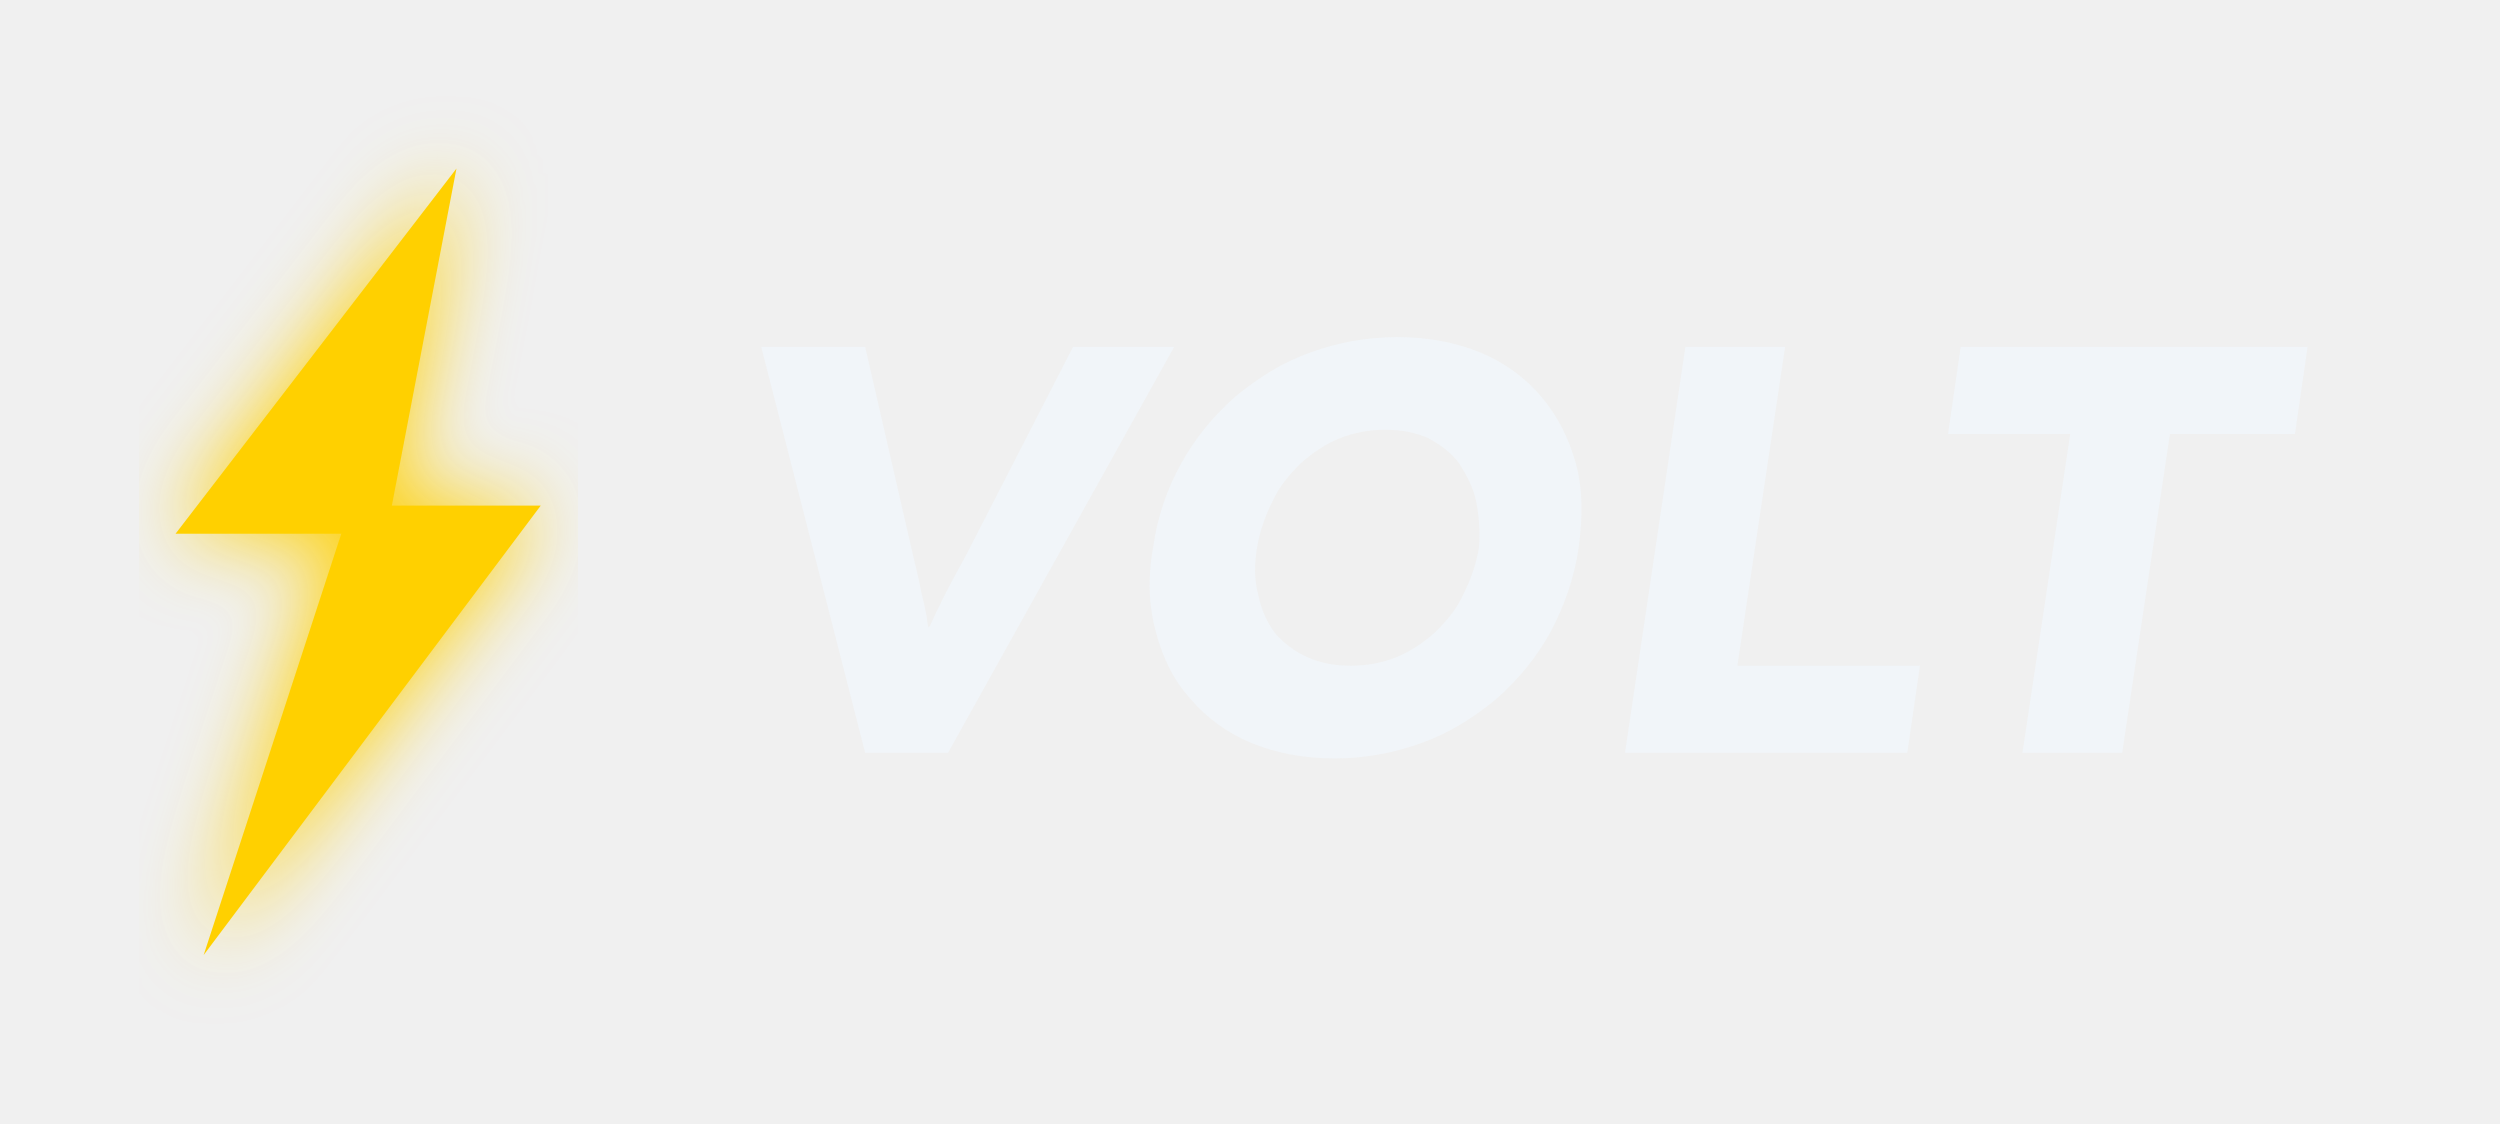
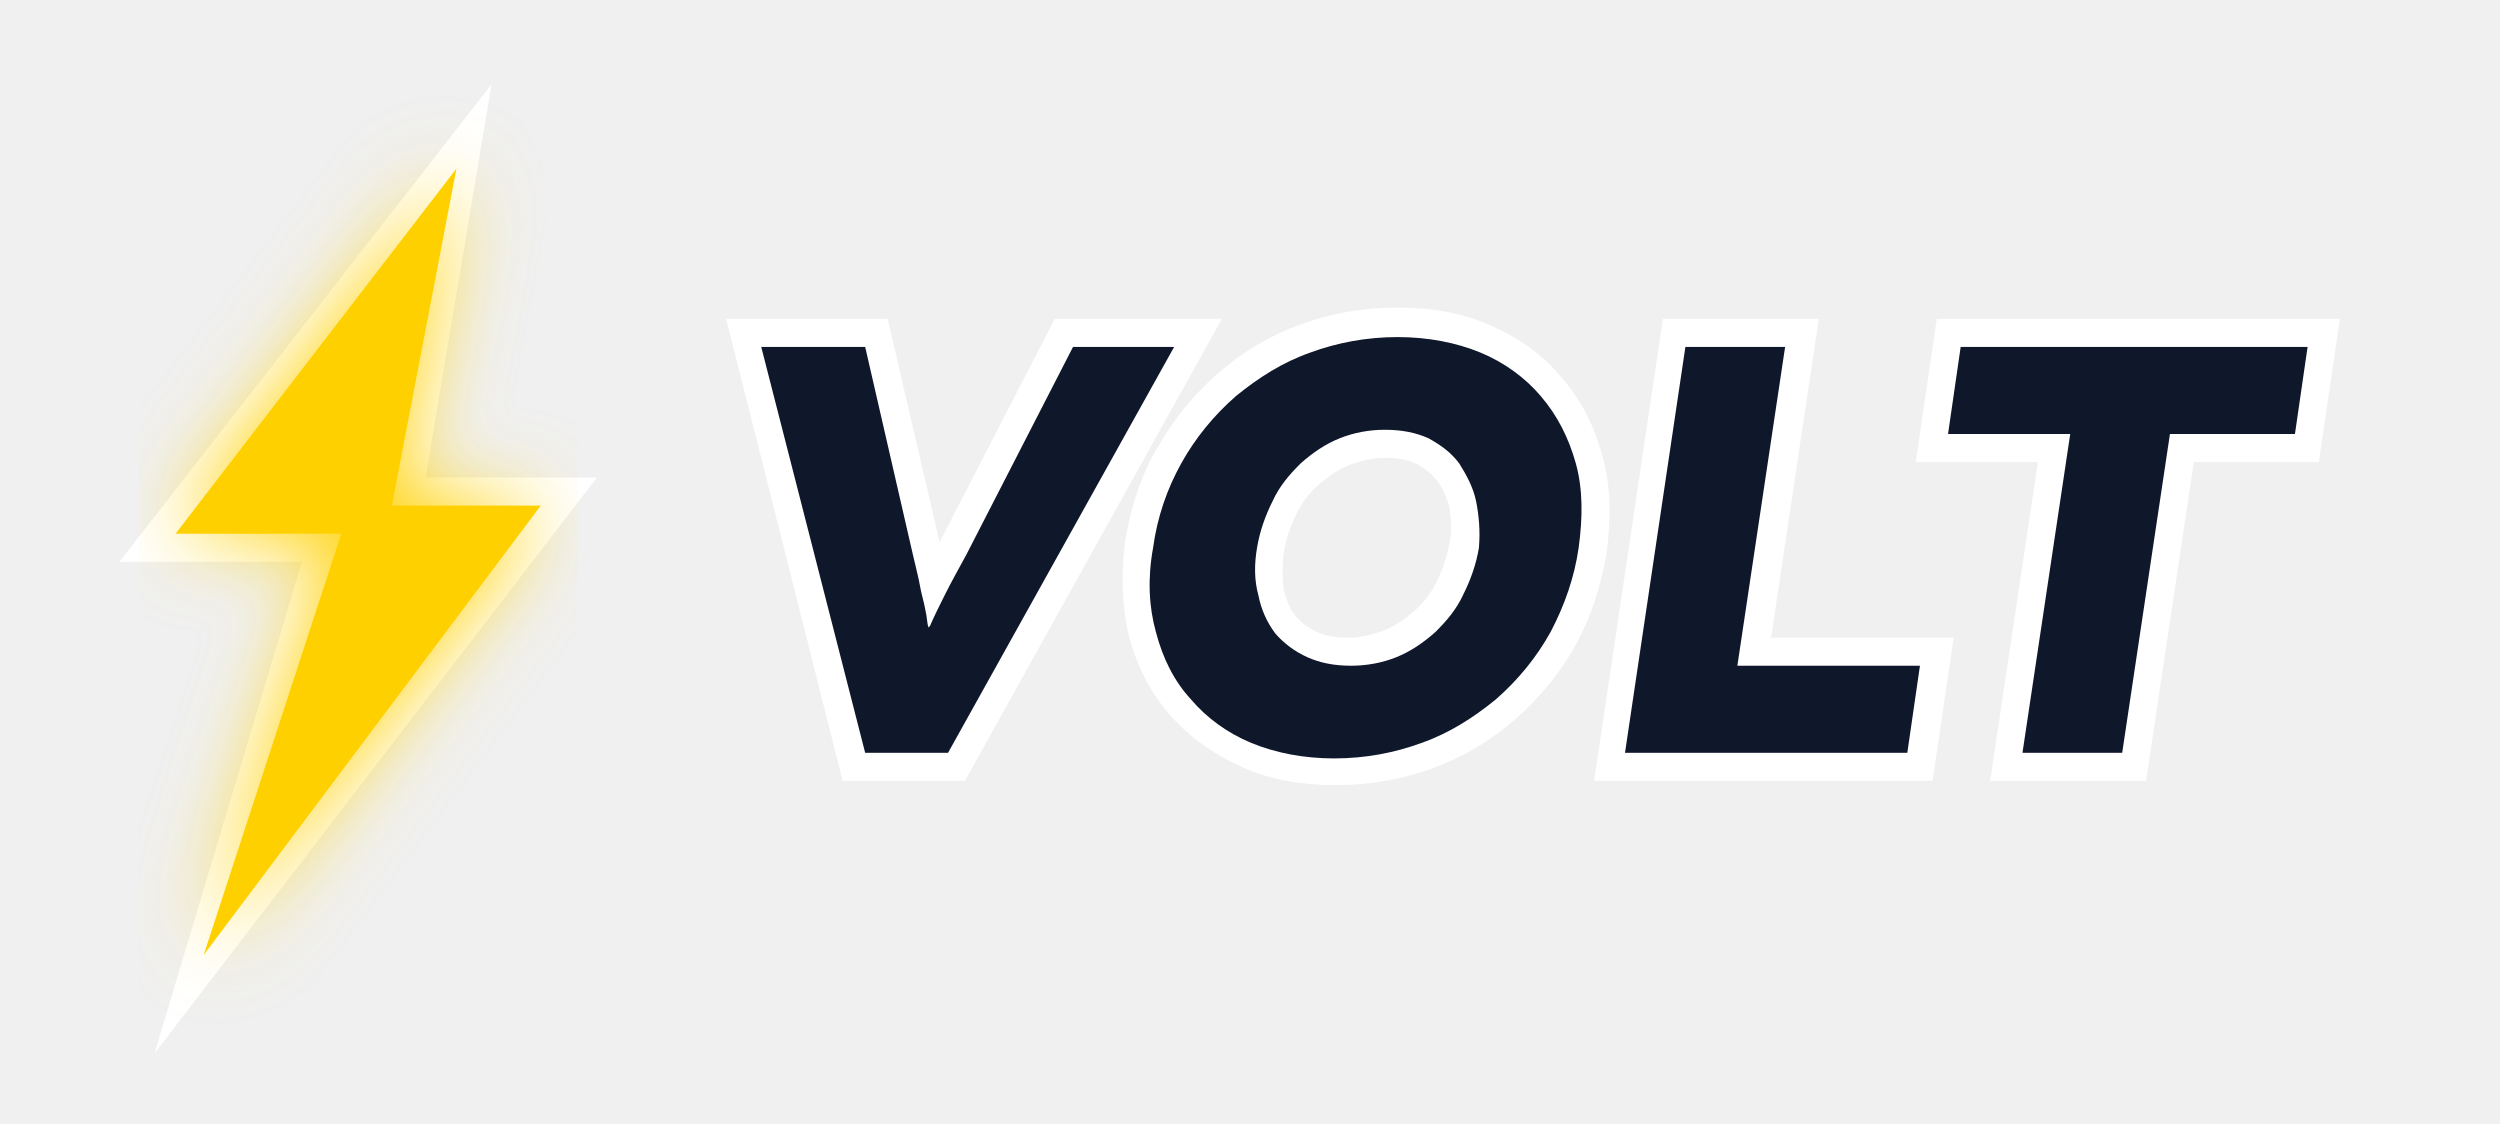
<svg xmlns="http://www.w3.org/2000/svg" viewBox="0 0 178 80">
  <filter id="volt-glow">
    <feGaussianBlur in="dilated" result="blurred" stdDeviation="3" />
    <feMerge>
      <feMergeNode in="blurred" />
      <feMergeNode in="SourceGraphic" />
    </feMerge>
  </filter>
+   <path fill="white" d="M11,75l10.5-35H8.5L35,6l-4.7,28h12.2L11,75z" />
  <polygon filter="url(#volt-glow)" fill="#ffd001" points="38.5,36 27.9,36 32.5,12 12.5,38 24.3,38 14.5,68" />
-   <path fill="#f1f5f9" d="M83.6,24.7L67.5,53.6h-5.9l-7.4-28.9h7.4l3.4,14.8c0.2,0.9,0.4,1.6,0.5,2.2c0.1,0.6,0.3,1.2,0.4,1.8 c0.1,0.4,0.1,0.8,0.2,1.2c0,0,0-0.1,0.1-0.1c0.3-0.7,0.7-1.5,1.1-2.3c0.4-0.8,0.9-1.7,1.5-2.8l7.6-14.8H83.6z M112.2,33 c0.5,1.8,0.5,3.8,0.2,6c-0.3,2.1-1,4.1-2,6c-1,1.8-2.3,3.4-3.9,4.8c-1.6,1.3-3.3,2.4-5.3,3.1c-1.9,0.7-4,1.1-6.2,1.1 c-2.2,0-4.2-0.4-5.9-1.1c-1.7-0.7-3.2-1.8-4.3-3.1c-1.2-1.3-2-2.9-2.5-4.8c-0.5-1.8-0.6-3.8-0.2-6c0.3-2.2,1-4.2,2-6 c1-1.8,2.3-3.4,3.9-4.8c1.6-1.3,3.3-2.4,5.3-3.1c1.9-0.7,4-1.1,6.2-1.1c2.2,0,4.2,0.4,5.9,1.1c1.7,0.7,3.2,1.8,4.3,3.1 C110.9,29.6,111.7,31.2,112.2,33z M105.1,35.7c-0.2-1-0.7-1.9-1.2-2.7c-0.6-0.8-1.3-1.3-2.2-1.8c-0.9-0.4-1.9-0.6-3.1-0.6 c-1.1,0-2.2,0.2-3.2,0.6c-1,0.4-1.9,1-2.8,1.8c-0.8,0.8-1.5,1.6-2,2.7c-0.5,1-0.9,2.1-1.1,3.3c-0.2,1.2-0.2,2.3,0.1,3.4 c0.2,1,0.6,1.9,1.2,2.7c0.6,0.7,1.4,1.3,2.3,1.7c0.9,0.4,1.9,0.6,3.1,0.6c1.1,0,2.2-0.2,3.2-0.6c1-0.4,1.9-1,2.8-1.8 c0.8-0.8,1.5-1.6,2-2.7c0.5-1,0.9-2.1,1.1-3.3C105.4,37.8,105.3,36.7,105.1,35.7z M127.1,24.7H120l-4.3,28.9h20.1l0.9-6.2h-13 L127.1,24.7z M139.6,24.7l-0.9,6.2h8.7L144,53.6h7.1l3.4-22.7h8.9l0.9-6.2H139.6z" />
+   <path fill="white" d="M126.1,45.4h13l-1.5,10.2h-24.1l4.9-32.9h11.1L126.1,45.4z M75.1,22.7c0,0-8.2,15.9-8.2,15.9l-3.7-15.9H51.7 L60,55.6h8.7L87,22.7H75.1z M137.9,22.7l-1.5,10.2h8.7l-3.4,22.7h11.1l3.4-22.7h8.9l1.5-10.2H137.9z M114.4,39.3 c-0.4,2.4-1.1,4.6-2.2,6.6c-1.1,2-2.6,3.8-4.3,5.3c-1.7,1.5-3.7,2.7-5.9,3.5c-2.2,0.8-4.5,1.2-6.9,1.2c-2.5,0-4.7-0.4-6.7-1.3 c-2-0.9-3.7-2.1-5.1-3.7c-1.4-1.6-2.3-3.4-2.9-5.5c-0.5-2.1-0.6-4.4-0.3-6.8c0.4-2.4,1.1-4.7,2.3-6.7c1.1-2,2.6-3.8,4.3-5.3 c1.7-1.5,3.7-2.7,5.9-3.5c2.2-0.8,4.5-1.2,6.9-1.2c2.5,0,4.7,0.4,6.7,1.3c2,0.9,3.7,2.1,5,3.7c1.4,1.6,2.3,3.4,2.9,5.6 C114.7,34.6,114.7,36.9,114.4,39.3z M103.2,36.1c-0.2-0.7-0.5-1.4-0.9-1.9c-0.4-0.5-0.9-0.9-1.5-1.2c-0.6-0.3-1.4-0.4-2.2-0.4 c-0.9,0-1.7,0.2-2.5,0.5c-0.8,0.3-1.5,0.8-2.2,1.4c-0.7,0.6-1.2,1.3-1.6,2.1c-0.4,0.8-0.7,1.7-0.9,2.7c-0.1,1-0.1,1.9,0,2.7 c0.2,0.7,0.4,1.3,0.8,1.8c0.4,0.5,0.9,0.9,1.6,1.2c0.6,0.3,1.4,0.4,2.2,0.4c0.9,0,1.7-0.2,2.5-0.5c0.8-0.3,1.5-0.8,2.2-1.4 c0.7-0.6,1.2-1.3,1.6-2.1c0.4-0.8,0.7-1.7,0.9-2.7C103.4,37.7,103.3,36.9,103.2,36.1z" />
+   <path fill="#0f172a" d="M83.6,24.7L67.5,53.6h-5.9l-7.4-28.9h7.4l3.4,14.8c0.2,0.9,0.4,1.6,0.5,2.2c0.1,0.6,0.3,1.2,0.4,1.8 c0.1,0.4,0.1,0.8,0.2,1.2c0,0,0-0.1,0.1-0.1c0.3-0.7,0.7-1.5,1.1-2.3c0.4-0.8,0.9-1.7,1.5-2.8l7.6-14.8H83.6z M112.2,33 c0.5,1.8,0.5,3.8,0.2,6c-0.3,2.1-1,4.1-2,6c-1,1.8-2.3,3.4-3.9,4.8c-1.6,1.3-3.3,2.4-5.3,3.1c-1.9,0.7-4,1.1-6.2,1.1 c-2.2,0-4.2-0.4-5.9-1.1c-1.7-0.7-3.2-1.8-4.3-3.1c-1.2-1.3-2-2.9-2.5-4.8c-0.5-1.8-0.6-3.8-0.2-6c0.3-2.2,1-4.2,2-6 c1-1.8,2.3-3.4,3.9-4.8c1.6-1.3,3.3-2.4,5.3-3.1c1.9-0.7,4-1.1,6.2-1.1c2.2,0,4.2,0.4,5.9,1.1c1.7,0.7,3.2,1.8,4.3,3.1 C110.9,29.6,111.7,31.2,112.2,33z M105.1,35.7c-0.2-1-0.7-1.9-1.2-2.7c-0.6-0.8-1.3-1.3-2.2-1.8c-0.9-0.4-1.9-0.6-3.1-0.6 c-1.1,0-2.2,0.2-3.2,0.6c-1,0.4-1.9,1-2.8,1.8c-0.8,0.8-1.5,1.6-2,2.7c-0.5,1-0.9,2.1-1.1,3.3c-0.2,1.2-0.2,2.3,0.1,3.4 c0.2,1,0.6,1.9,1.2,2.7c0.6,0.7,1.4,1.3,2.3,1.7c0.9,0.4,1.9,0.6,3.1,0.6c1.1,0,2.2-0.2,3.2-0.6c1-0.4,1.9-1,2.8-1.8 c0.8-0.8,1.5-1.6,2-2.7c0.5-1,0.9-2.1,1.1-3.3C105.4,37.8,105.3,36.7,105.1,35.7z M127.1,24.7H120l-4.3,28.9h20.1l0.9-6.2h-13 L127.1,24.7z M139.6,24.7l-0.9,6.2h8.7L144,53.6h7.1l3.4-22.7h8.9l0.9-6.2H139.6z" />
</svg>
